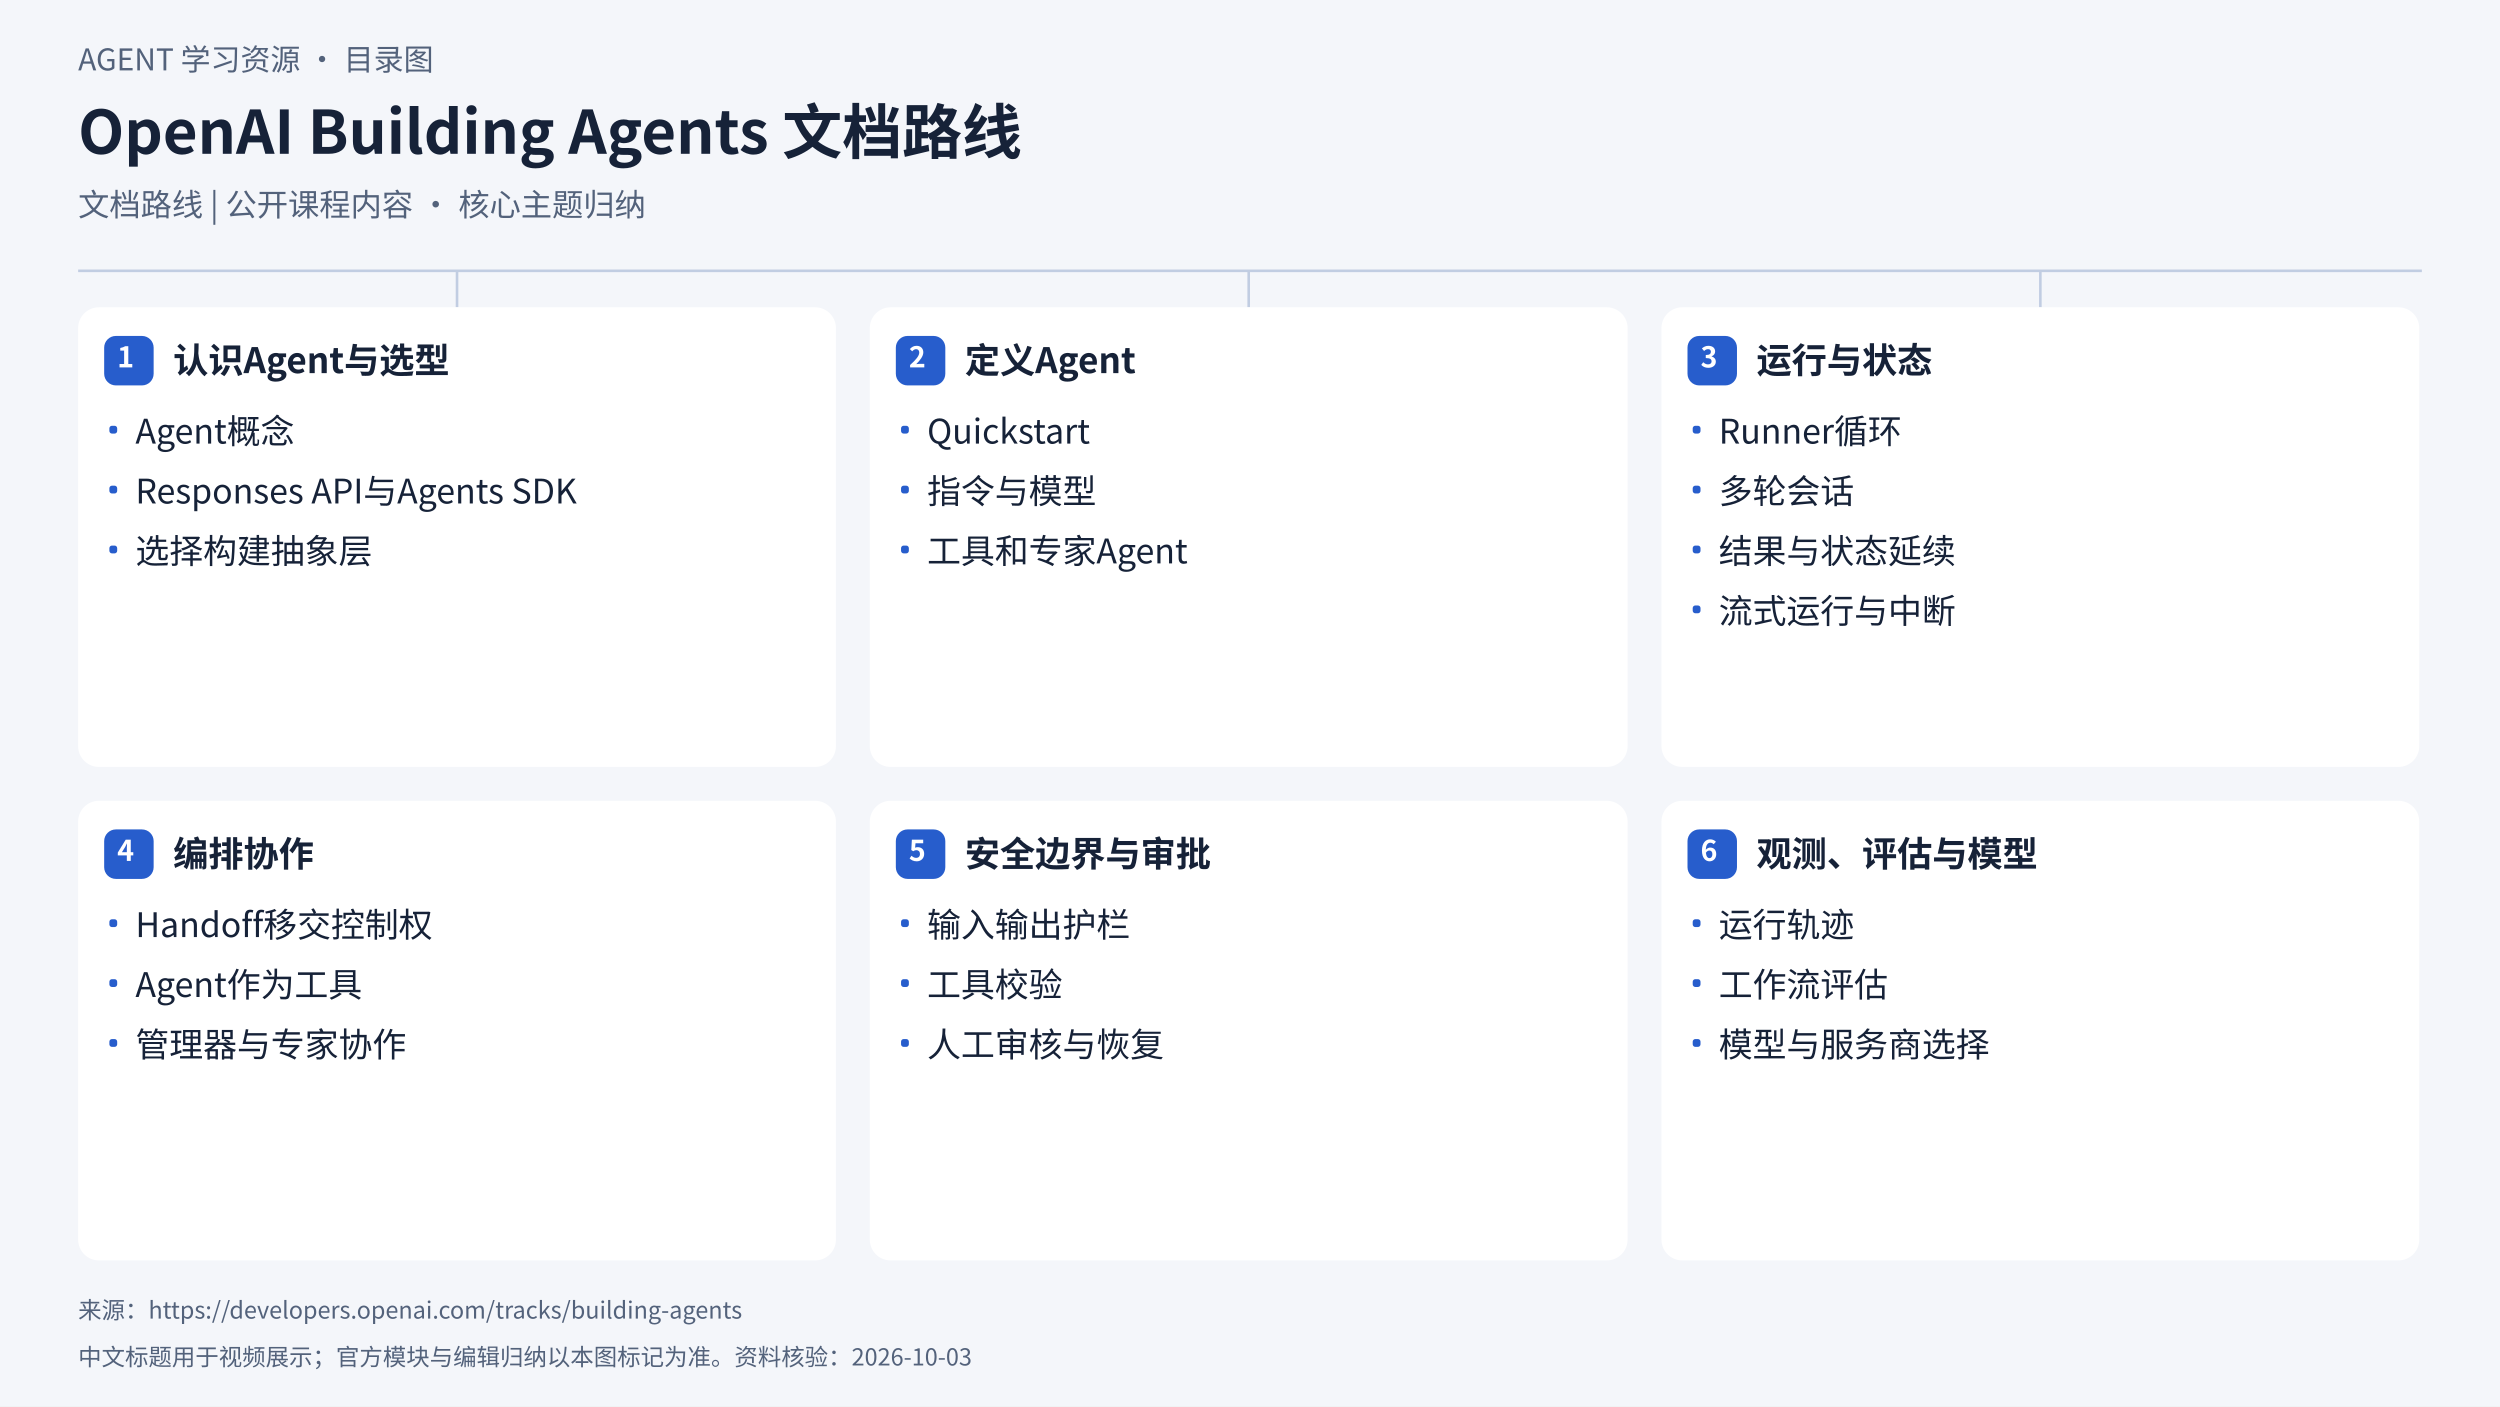
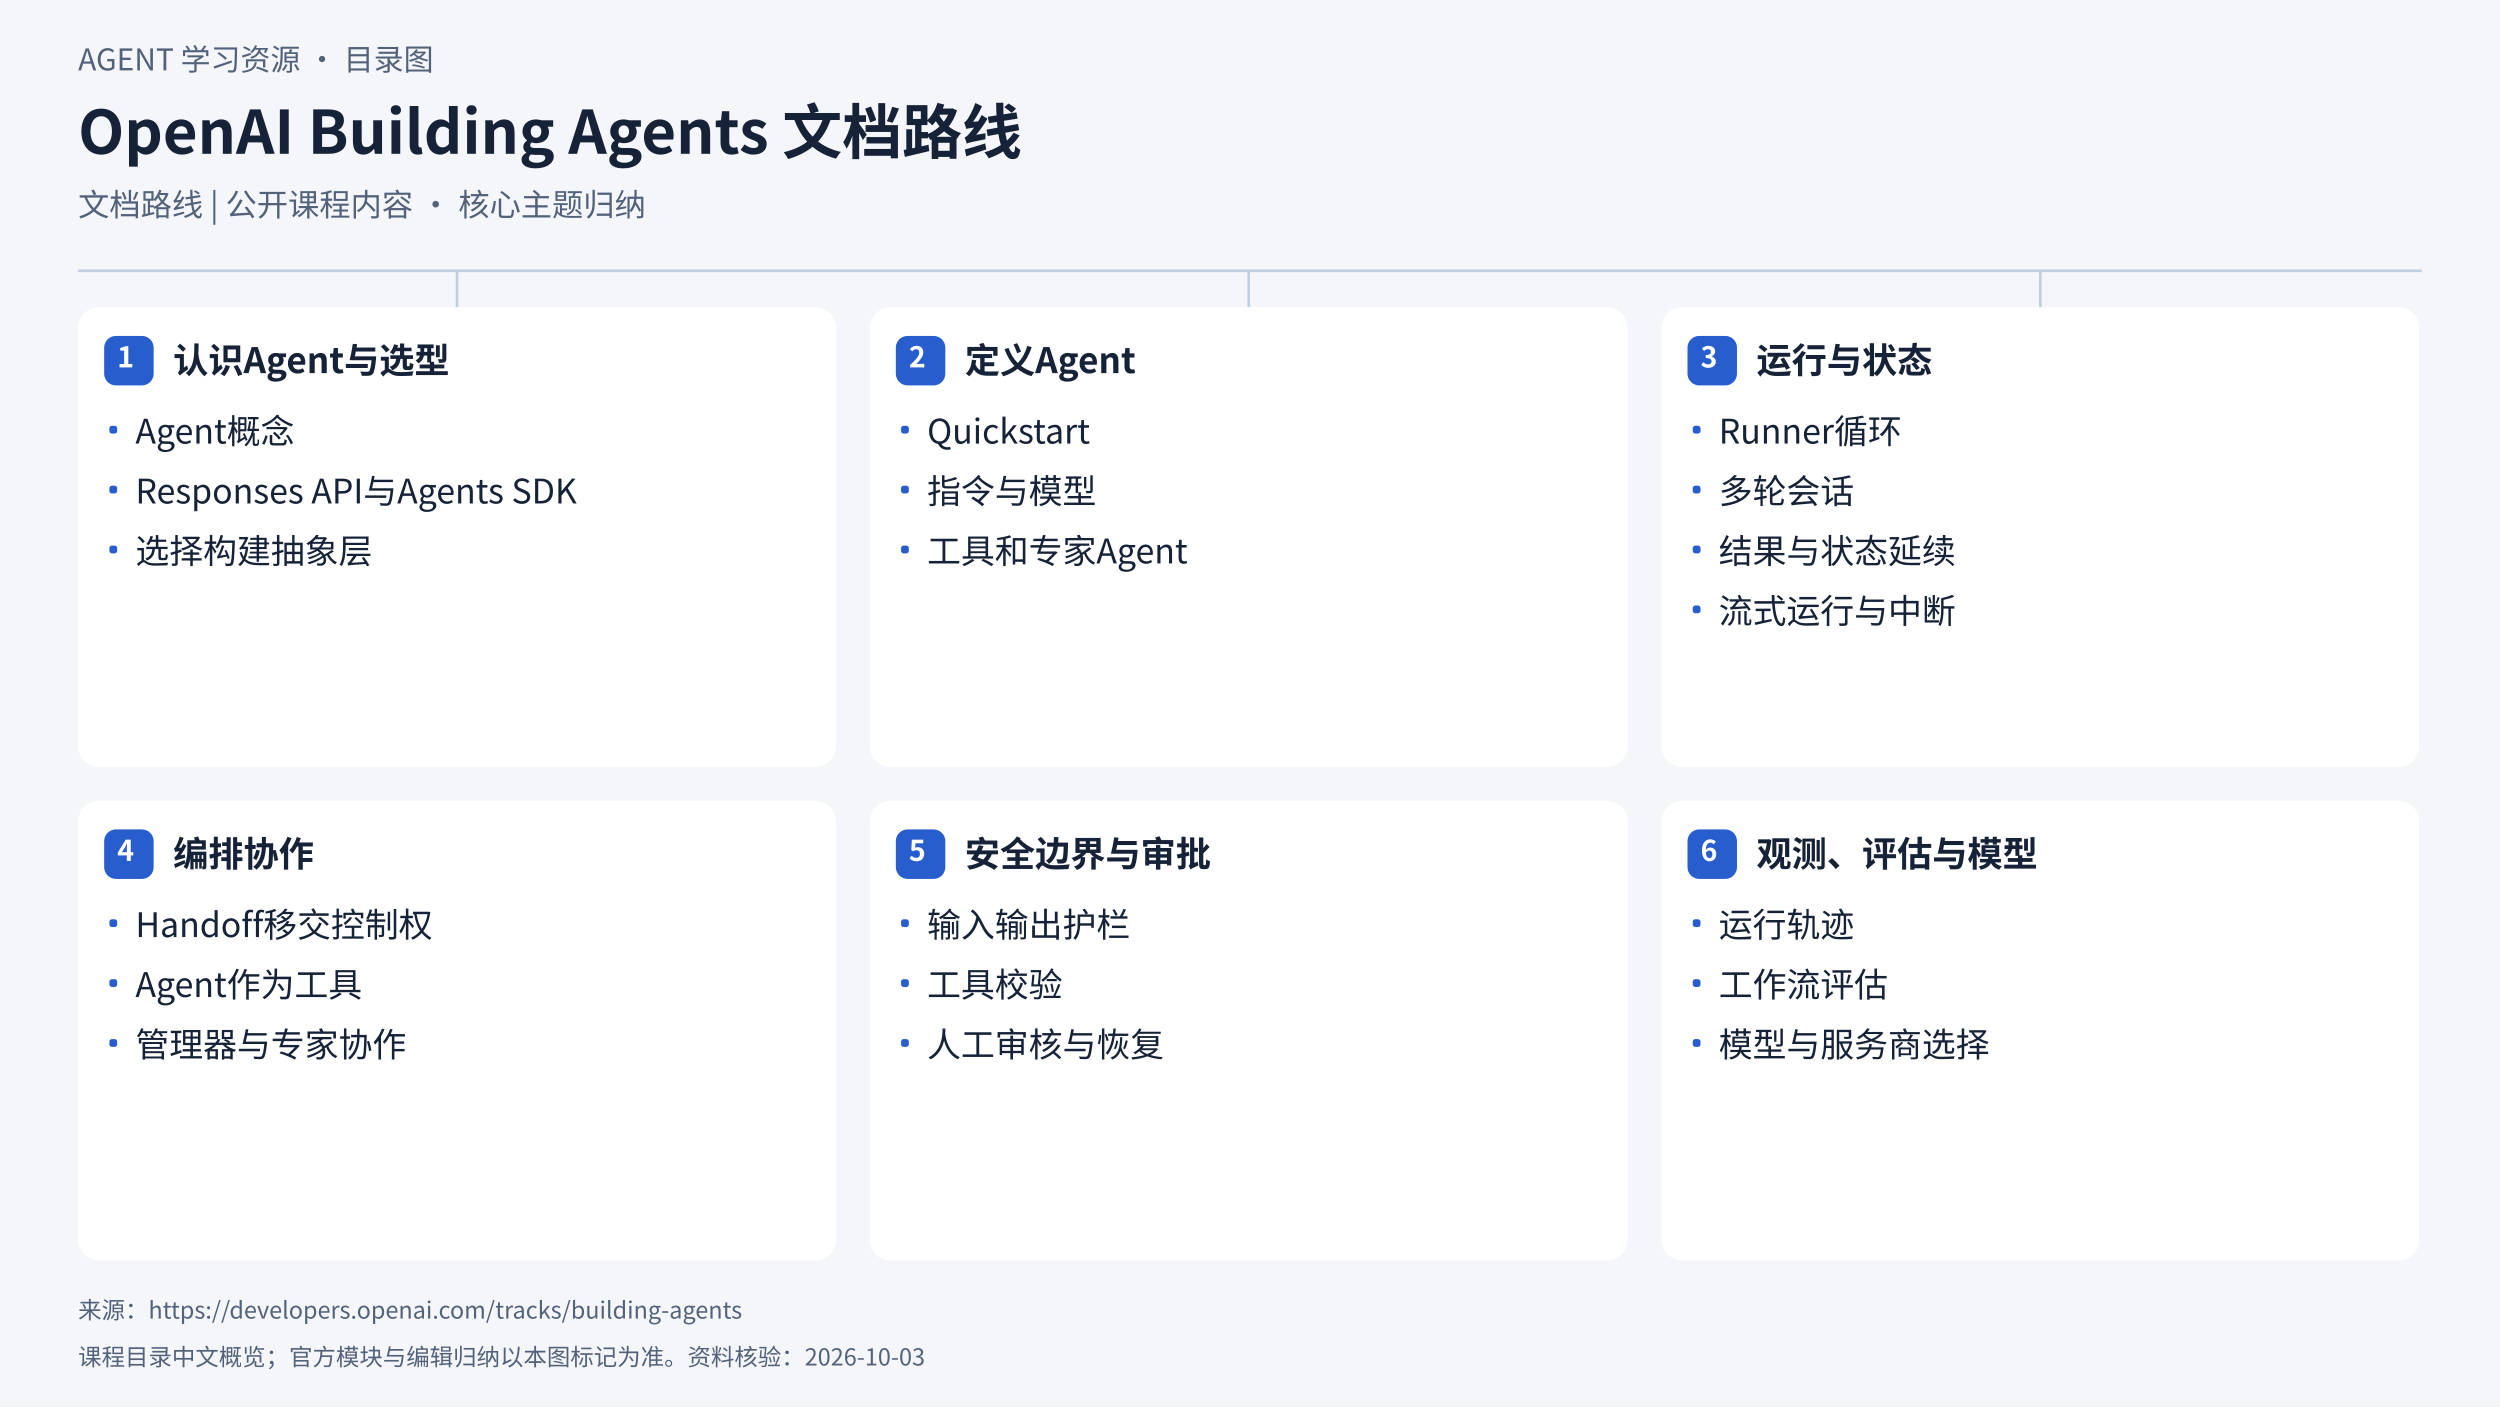
<svg xmlns="http://www.w3.org/2000/svg" width="1920" height="1080" viewBox="0 0 1920 1080">
  <rect width="1920" height="1080" fill="#F4F6FA" />
  <style>text{font-family:"Microsoft YaHei","Noto Sans CJK SC",sans-serif}</style>
  <text x="60" y="34" dominant-baseline="text-before-edge" font-size="23" fill="#53627B" font-weight="400">AGENT 学习资源 · 目录图</text>
  <text x="60" y="78" dominant-baseline="text-before-edge" font-size="46" fill="#162238" font-weight="700">OpenAI Building Agents 文档路线</text>
  <text x="60" y="145" dominant-baseline="text-before-edge" font-size="24" fill="#53627B" font-weight="400">文档路线  |  公开课程内容 · 核心主题归纳</text>
  <line x1="60" y1="208" x2="1860" y2="208" stroke="#C1CDE2" stroke-width="2" />
  <line x1="351" y1="208" x2="351" y2="236" stroke="#C1CDE2" stroke-width="2" />
  <rect x="60" y="236" width="582" height="353" rx="16" fill="#FFFFFF" />
  <rect x="80" y="258" width="38" height="38" rx="9" fill="#275DCC" />
  <text x="90" y="263" dominant-baseline="text-before-edge" font-size="22" fill="#FFFFFF" font-weight="700">1</text>
  <text x="133" y="263" dominant-baseline="text-before-edge" font-size="27" fill="#162238" font-weight="700">认识Agent与选型</text>
  <rect x="84" y="327" width="6" height="6" rx="2" fill="#275DCC" />
  <text x="104" y="318" dominant-baseline="text-before-edge" font-size="26" fill="#162238" font-weight="400">Agent概念</text>
  <rect x="84" y="373" width="6" height="6" rx="2" fill="#275DCC" />
  <text x="104" y="364" dominant-baseline="text-before-edge" font-size="26" fill="#162238" font-weight="400">Responses API与Agents SDK</text>
  <rect x="84" y="419" width="6" height="6" rx="2" fill="#275DCC" />
  <text x="104" y="410" dominant-baseline="text-before-edge" font-size="26" fill="#162238" font-weight="400">选择构建抽象层</text>
  <line x1="959" y1="208" x2="959" y2="236" stroke="#C1CDE2" stroke-width="2" />
  <rect x="668" y="236" width="582" height="353" rx="16" fill="#FFFFFF" />
  <rect x="688" y="258" width="38" height="38" rx="9" fill="#275DCC" />
  <text x="698" y="263" dominant-baseline="text-before-edge" font-size="22" fill="#FFFFFF" font-weight="700">2</text>
  <text x="741" y="263" dominant-baseline="text-before-edge" font-size="27" fill="#162238" font-weight="700">定义Agent</text>
  <rect x="692" y="327" width="6" height="6" rx="2" fill="#275DCC" />
  <text x="712" y="318" dominant-baseline="text-before-edge" font-size="26" fill="#162238" font-weight="400">Quickstart</text>
  <rect x="692" y="373" width="6" height="6" rx="2" fill="#275DCC" />
  <text x="712" y="364" dominant-baseline="text-before-edge" font-size="26" fill="#162238" font-weight="400">指令与模型</text>
  <rect x="692" y="419" width="6" height="6" rx="2" fill="#275DCC" />
  <text x="712" y="410" dominant-baseline="text-before-edge" font-size="26" fill="#162238" font-weight="400">工具和专家Agent</text>
  <line x1="1567" y1="208" x2="1567" y2="236" stroke="#C1CDE2" stroke-width="2" />
  <rect x="1276" y="236" width="582" height="353" rx="16" fill="#FFFFFF" />
  <rect x="1296" y="258" width="38" height="38" rx="9" fill="#275DCC" />
  <text x="1306" y="263" dominant-baseline="text-before-edge" font-size="22" fill="#FFFFFF" font-weight="700">3</text>
  <text x="1349" y="263" dominant-baseline="text-before-edge" font-size="27" fill="#162238" font-weight="700">运行与状态</text>
  <rect x="1300" y="327" width="6" height="6" rx="2" fill="#275DCC" />
  <text x="1320" y="318" dominant-baseline="text-before-edge" font-size="26" fill="#162238" font-weight="400">Runner循环</text>
  <rect x="1300" y="373" width="6" height="6" rx="2" fill="#275DCC" />
  <text x="1320" y="364" dominant-baseline="text-before-edge" font-size="26" fill="#162238" font-weight="400">多轮会话</text>
  <rect x="1300" y="419" width="6" height="6" rx="2" fill="#275DCC" />
  <text x="1320" y="410" dominant-baseline="text-before-edge" font-size="26" fill="#162238" font-weight="400">结果与状态延续</text>
  <rect x="1300" y="465" width="6" height="6" rx="2" fill="#275DCC" />
  <text x="1320" y="456" dominant-baseline="text-before-edge" font-size="26" fill="#162238" font-weight="400">流式运行与中断</text>
  <rect x="60" y="615" width="582" height="353" rx="16" fill="#FFFFFF" />
  <rect x="80" y="637" width="38" height="38" rx="9" fill="#275DCC" />
  <text x="90" y="642" dominant-baseline="text-before-edge" font-size="22" fill="#FFFFFF" font-weight="700">4</text>
  <text x="133" y="642" dominant-baseline="text-before-edge" font-size="27" fill="#162238" font-weight="700">编排协作</text>
  <rect x="84" y="706" width="6" height="6" rx="2" fill="#275DCC" />
  <text x="104" y="697" dominant-baseline="text-before-edge" font-size="26" fill="#162238" font-weight="400">Handoff移交控制权</text>
  <rect x="84" y="752" width="6" height="6" rx="2" fill="#275DCC" />
  <text x="104" y="743" dominant-baseline="text-before-edge" font-size="26" fill="#162238" font-weight="400">Agent作为工具</text>
  <rect x="84" y="798" width="6" height="6" rx="2" fill="#275DCC" />
  <text x="104" y="789" dominant-baseline="text-before-edge" font-size="26" fill="#162238" font-weight="400">管理器与专家协作</text>
  <rect x="668" y="615" width="582" height="353" rx="16" fill="#FFFFFF" />
  <rect x="688" y="637" width="38" height="38" rx="9" fill="#275DCC" />
  <text x="698" y="642" dominant-baseline="text-before-edge" font-size="22" fill="#FFFFFF" font-weight="700">5</text>
  <text x="741" y="642" dominant-baseline="text-before-edge" font-size="27" fill="#162238" font-weight="700">安全边界与审批</text>
  <rect x="692" y="706" width="6" height="6" rx="2" fill="#275DCC" />
  <text x="712" y="697" dominant-baseline="text-before-edge" font-size="26" fill="#162238" font-weight="400">输入输出护栏</text>
  <rect x="692" y="752" width="6" height="6" rx="2" fill="#275DCC" />
  <text x="712" y="743" dominant-baseline="text-before-edge" font-size="26" fill="#162238" font-weight="400">工具校验</text>
  <rect x="692" y="798" width="6" height="6" rx="2" fill="#275DCC" />
  <text x="712" y="789" dominant-baseline="text-before-edge" font-size="26" fill="#162238" font-weight="400">人工审核与恢复</text>
  <rect x="1276" y="615" width="582" height="353" rx="16" fill="#FFFFFF" />
  <rect x="1296" y="637" width="38" height="38" rx="9" fill="#275DCC" />
  <text x="1306" y="642" dominant-baseline="text-before-edge" font-size="22" fill="#FFFFFF" font-weight="700">6</text>
  <text x="1349" y="642" dominant-baseline="text-before-edge" font-size="27" fill="#162238" font-weight="700">观测、评估与模型</text>
  <rect x="1300" y="706" width="6" height="6" rx="2" fill="#275DCC" />
  <text x="1320" y="697" dominant-baseline="text-before-edge" font-size="26" fill="#162238" font-weight="400">运行轨迹</text>
  <rect x="1300" y="752" width="6" height="6" rx="2" fill="#275DCC" />
  <text x="1320" y="743" dominant-baseline="text-before-edge" font-size="26" fill="#162238" font-weight="400">工作流评估</text>
  <rect x="1300" y="798" width="6" height="6" rx="2" fill="#275DCC" />
  <text x="1320" y="789" dominant-baseline="text-before-edge" font-size="26" fill="#162238" font-weight="400">模型与服务商选择</text>
  <text x="60" y="997" dominant-baseline="text-before-edge" font-size="18" fill="#53627B" font-weight="400">来源：https://developers.openai.com/tracks/building-agents</text>
-   <text x="60" y="1033" dominant-baseline="text-before-edge" font-size="18" fill="#53627B" font-weight="400">中文标题用于视频展示；官方模块与编辑归纳以本图标记为准。资料核验：2026-10-03</text>
+   <text x="60" y="1033" dominant-baseline="text-before-edge" font-size="18" fill="#53627B" font-weight="400">课程目录中文概览；官方模块与编辑归纳以本图标记为准。资料核验：2026-10-03</text>
</svg>
